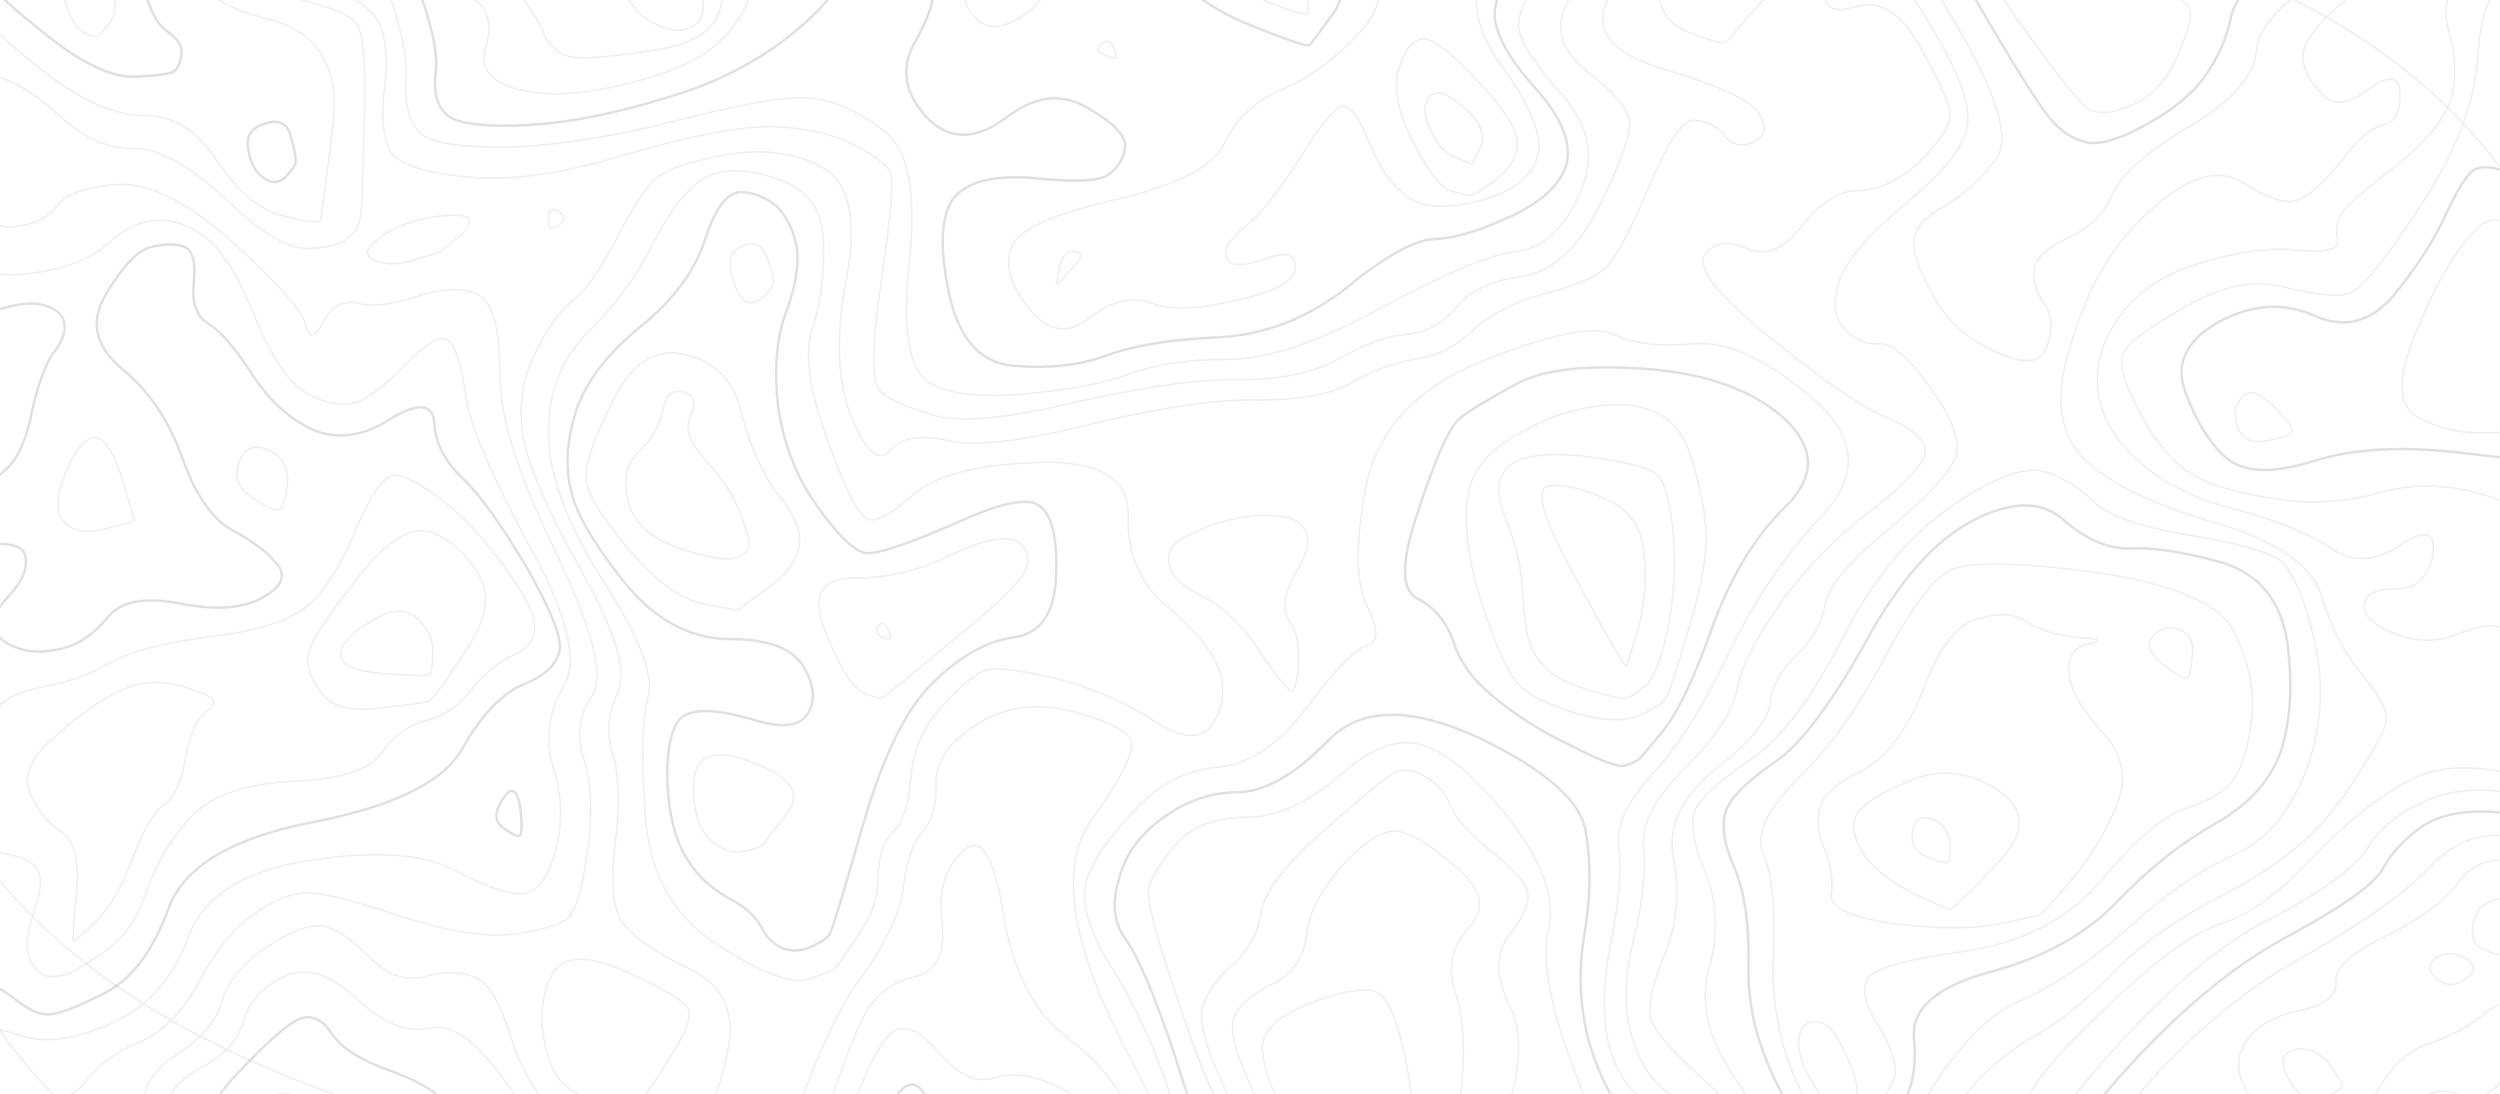
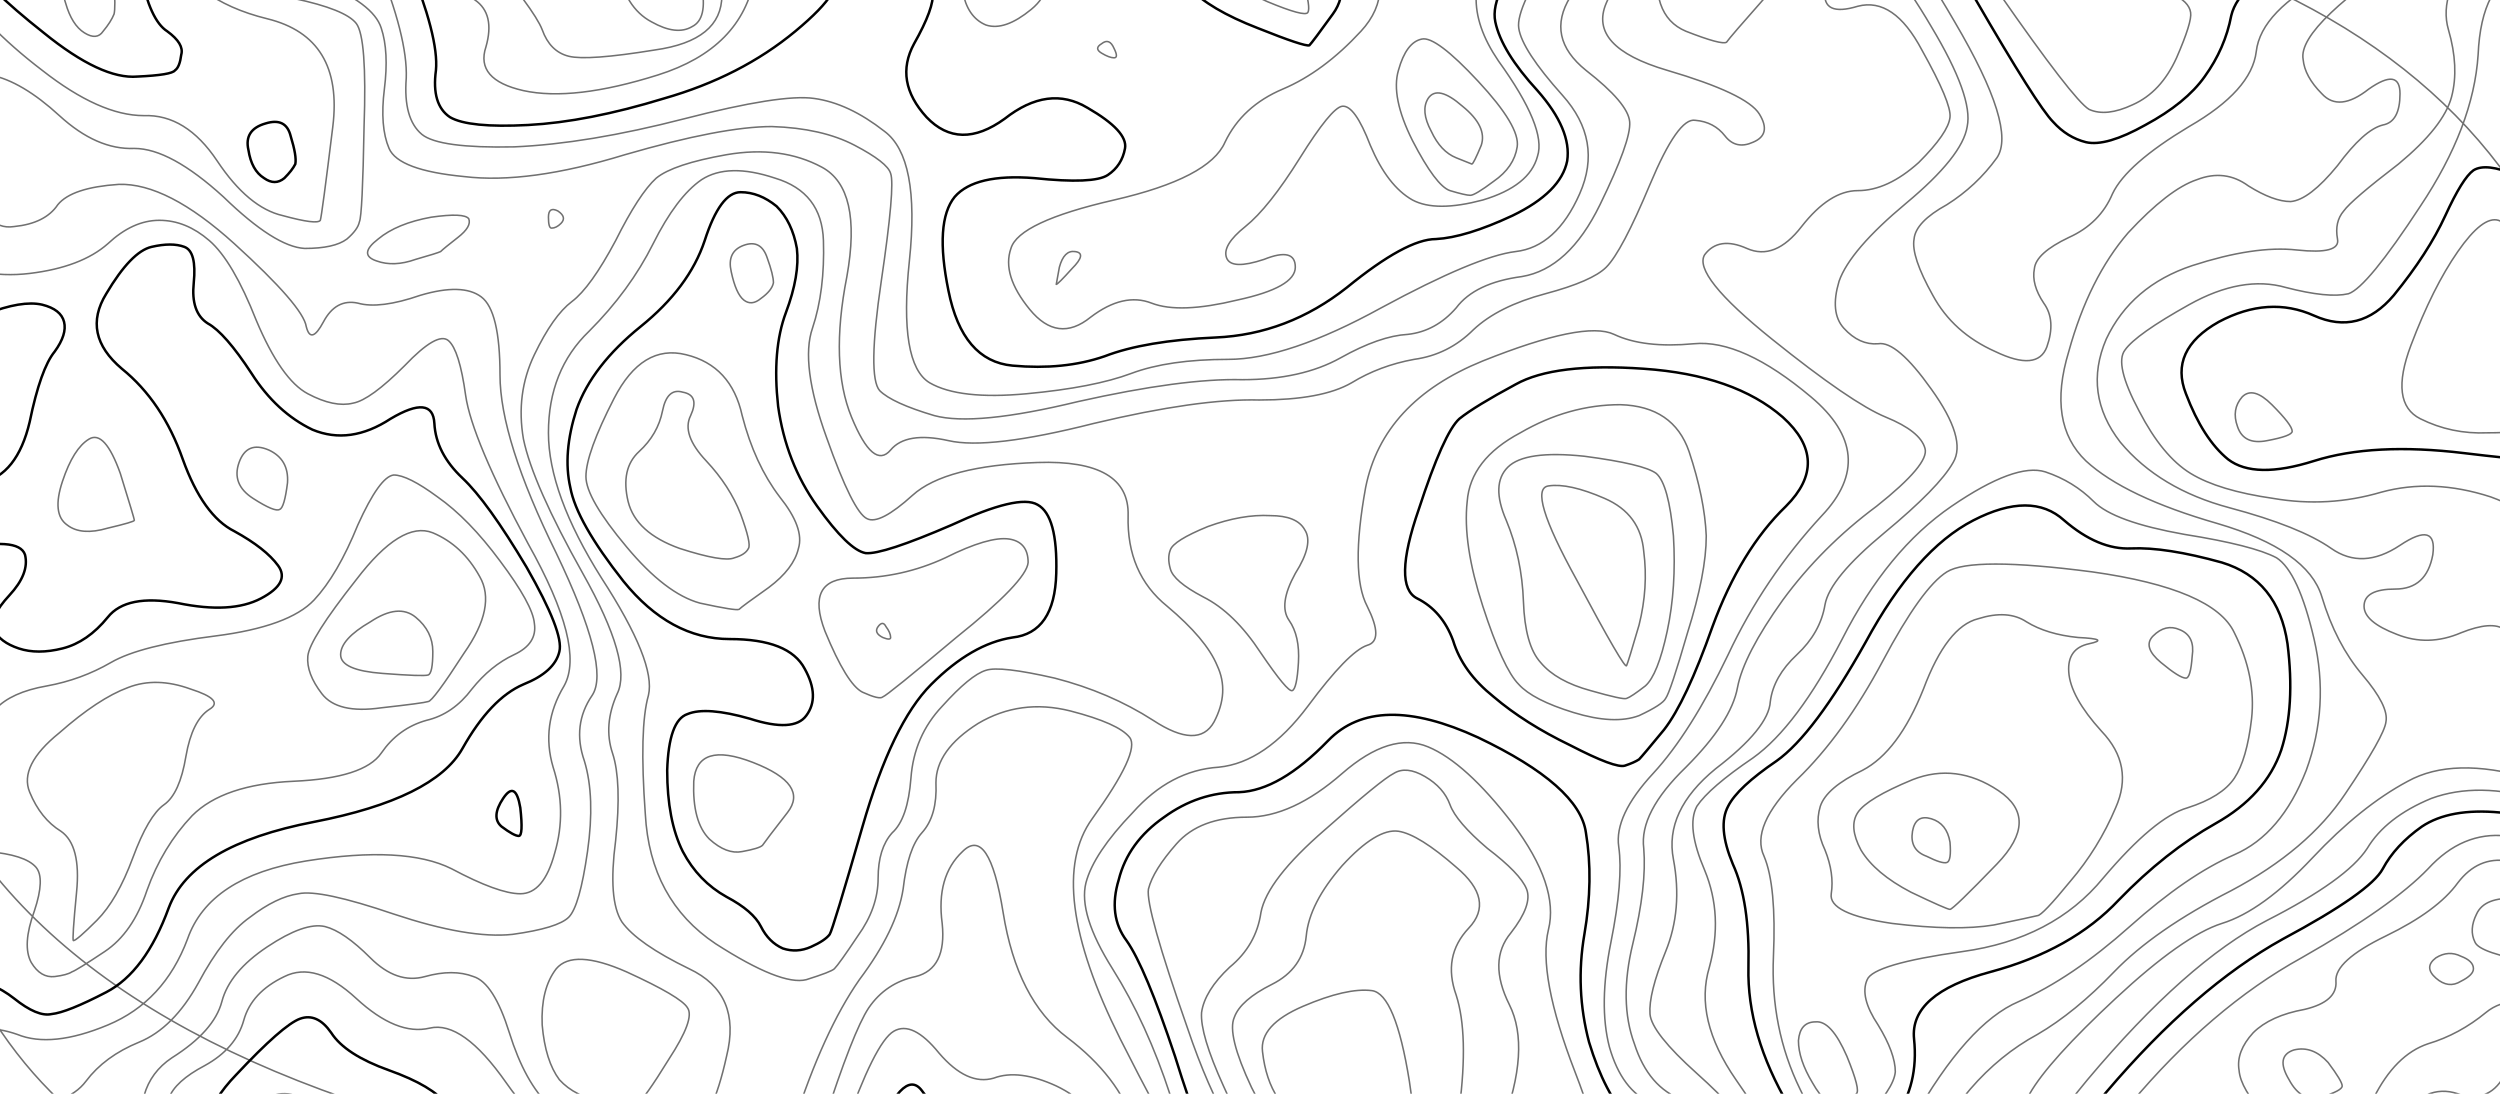
- <svg xmlns="http://www.w3.org/2000/svg" fill="none" stroke="#10263d" stroke-linejoin="round" preserveAspectRatio="xMidYMid slice" viewBox="0 0 1600 700">
-   <path stroke-opacity=".08" d="M1675 770q1-3-2-424-4-420-603-421T448-58q-24 18-43 0T162-76t-231 7-4 427q4 421 875 418 872-2 873-6Zm-429-218q-3 1-13-4-11-4-9-16 2-11 12-8t12 15q1 12-2 13Zm429 218q1-3-2-424-4-420-136-421t-142 4q-10 6-23 2-13-5-33 23-20 27-28 25-8-1-20-25-13-23-21-27-8-3-165-3t-172 9q-14 10-33 0-19-9-214-9-196 0-207 5-12 4-23 23-11 18-7 39t-6 26q-10 6-26-3-17-9-22-35-6-25-17-40T152-76q-214 0-221 7t-4 427q4 421 875 418 872-2 873-6ZM942 105l-10-4q-10-4-16-17-7-13-2-21 6-9 22 5 16 13 12 25-5 12-6 12ZM274 432q-3 1-29-1-27-2-27-12t19-21q18-12 29-3t11 22q0 14-3 15Zm974 150q-2 0-25-11-23-12-32-27-8-15-2-24t35-21q28-11 55 7t-1 47-30 29Zm427 188q1-3-2-424-4-420-108-421-103-1-134 14-30 14-50 14-19-1-29 19-9 20-21 26-12 5-50-34-38-40-176-40T943-56t-53 0q-28-20-214-20T476-54q-14 23-14 51 0 29-43 35-43 7-55 4t-17-17q-5-13-40-54-36-41-202-41-167 0-174 7t-4 427q4 421 327 422 322 1 356-13 33-14 61 0 29 14 516 10 487-3 488-7ZM941 125q-3 0-13-3-9-3-24-32-14-28-9-45 5-18 15-20 9-2 36 27t25 42-15 22q-12 9-15 9Zm-265 57 2-11q3-11 10-10 8 1-2 11-9 10-10 10Zm723 252q-4 0-16-10t-5-17q8-8 17-4 10 4 8 17-1 14-4 14ZM274 449q-3 1-30 4-28 4-38-9t-9-24 31-49q29-38 49-30 19 8 30 28 11 19-10 49-20 31-23 31Zm1030 137q-4 1-28 6-24 4-65-1-41-6-39-19t-4-28q-7-15-3-28 4-12 27-23 23-12 39-52 15-40 35-45 19-6 31 2 13 8 33 10 21 1 7 4t-13 18q1 16 21 38 21 22 9 49-11 26-29 47-18 22-21 22ZM47 602q-1 0 2-31 3-30-10-39-13-8-20-25t19-38q25-22 44-29 18-7 40 1 22 7 12 13-11 7-15 30-4 24-14 31t-20 34-23 40-15 13Zm1141 98q-2 3-11 6-8 3-17-13-9-15-9-27 1-12 11-12 10-1 20 22 9 22 6 24Zm487 70q1-3-2-424-4-420-79-421t-104 16q-29 18-51 23t-41 15q-18 11-8 17 11 5 12 12 1 6-9 29-10 22-28 30-17 8-28 3-10-6-58-75-47-69-165-69T962-39q-33 34-3 78 31 43 25 61-5 19-35 28-30 8-45 0-16-9-27-35-10-26-18-25-7 1-27 33t-35 44-12 20 24 1q20-8 20 5t-37 21q-37 9-55 2t-39 9q-21 17-39-5t-12-39q5-17 66-31t71-37q11-23 37-34t50-37 1-60-97-35q-75-1-94 6t-23 15q-5 9 7 27 12 19-5 33t-29 10q-12-5-15-22-3-18-19-43t-52-26q-35-1-45 6-9 7-17 54-8 46-62 63t-86 10q-31-7-24-28 6-21-7-30-13-8-32-42-20-34-177-34t-164 7-7 240q0 234 11 248t0 52q-11 39-4 55 8 16 0 28-7 13-4 119 4 106 308 107 303 1 360-28t70-26q12 4 33 30 21 25 498 21 478-3 479-7ZM713 37q-3 0-8-3t0-6q5-4 8 3 3 6 0 6ZM179 326q-3 2-17-7t-9-23 19-8q13 6 12 21-2 16-5 17ZM46 622q-3 2-11 3-9 1-15-9-6-11 2-33 7-21 1-28-7-8-31-10t-14-14 9-39 10-38q10-11 33-15 22-4 41-15t67-17q47-6 63-23 15-16 28-48 14-31 23-32 9 0 28 14 20 14 40 41 21 28 22 40 2 13-13 20t-27 22q-12 16-29 20-18 5-29 21t-56 18-65 22q-19 20-29 48-9 27-27 39t-21 13Zm1126 114q-1 0-20-39t-17-85q2-45-6-64-9-19 21-49 30-29 55-76t41-57 93 0q78 11 91 39 14 28 11 55-3 26-11 38t-30 19q-21 6-54 45-32 39-90 47-57 8-61 18-5 11 7 29 11 18 11 30-1 11-20 30-19 20-21 20ZM837 8q2-3-3-20t-24-17q-20 0-21 10t22 20q24 10 26 7ZM86 333q0-1-9-30-10-28-20-22t-17 27 3 28q9 7 26 2 17-4 17-5Zm1575 439q2-2 9-13 6-11 3-422-4-411-55-411t-66 17q-16 17-61 41-44 23-47 49-3 25-43 48-40 24-49 43-8 19-28 28-21 10-22 20-2 10 6 22 8 11 2 28-6 16-33 3-27-12-40-36-14-25-12-36 1-11 21-22 19-12 32-30 13-19-27-87-40-69-62-80-22-10-94-10-71 0-98 40-27 41-25 54 2 14 28 43t11 63-41 37q-25 3-86 36-60 33-98 33t-62 9-67 13-62-7q-20-12-13-78t-16-83q-23-18-45-21-21-3-83 13T329 94q-48 1-59-8-12-10-10-36 1-26-19-75-21-49-38-39-17 9-32-1-14-11-127-10T-73-6q-3 68 4 81t0 24-6 28q1 18 31 35t63 13 50-19q16-15 33-15t32 13 30 51q16 38 33 47t29 6q11-2 33-24 21-22 28-16t11 35q4 28 40 95 37 66 23 91-15 25-7 52 9 28 1 55-7 26-22 26-14 0-44-16-30-15-93-5-62 10-76 50-15 40-51 55t-58 6q-23-8-38 2-16 11-25-8-10-19-16-19t-3 71q2 71 296 72t315-56q20-57 32-64t29 14q18 21 35 16 16-6 40 5 23 11 33 33t29 37q19 16 214 16 196 0 200-6 5-5-4-25-10-20-37-59t-17-72q9-33-3-62-12-28-5-41 8-12 36-31 28-20 57-76 29-57 70-85t60-22q18 6 31 19t58 21q44 7 59 15 14 9 24 52t-5 84q-16 41-46 54t-67 46-71 48q-33 14-68 76-34 62 200 59 234-2 237-4Zm-549 0q2-1 7-17 4-17 0-30-4-12-33-38t-30-38q-1-13 10-40t5-59q-6-31 27-58 34-26 35-43 2-16 17-30t18-32q3-17 38-46t44-45q9-15-14-47-22-31-34-29-12 1-22-10-9-10-3-30 7-20 43-50t39-49q4-19-23-64-27-46-54-68-28-23-91-20-64 2-67 23-4 20-19 46-16 26 10 47 27 21 28 33t-19 53-50 46q-30 4-42 20-13 15-31 17-18 1-43 15t-63 14q-38-1-105 14-66 16-92 9-27-8-35-16-8-9 1-70t6-69q-2-7-23-18t-53-12q-32 0-94 18-62 19-103 14-42-4-48-18t-3-38-2-39q-5-16-40-30-36-14-47-38-12-24-119-24T-73-54q-3 21 9 62t27 57q16 16 21 49 5 34 25 31 20-2 28-14 9-11 39-13 31-1 74 38 44 40 46 53 3 12 11-3t22-12q14 4 40-5 27-8 39 1t12 50 36 114q35 73 23 91-13 19-5 42 7 23 2 58t-12 42-36 11q-28 3-76-13-47-16-61-13-14 2-31 15-17 12-33 42-16 29-38 38t-34 25-45 16q-34 1-45 9t-22 7q-12-1-12 27t288 28q289 0 308-60 19-59 29-74 11-16 30-20 20-5 17-34-4-30 13-46 17-17 26 39t41 80q33 25 43 56 10 30 26 44 16 15 187 12 170-2 173-4ZM353 146q-2 0-2-7t6-4q6 4 2 8-3 3-6 3Zm55 560q-3 1-22-1-18-3-28-14-9-12-11-35-1-23 9-36 11-13 45 2 35 16 39 23 5 7-12 33-16 26-20 28Zm1224 66 23-23q21-20 21-416 0-395-7-402t-45-6q-37 1-55 23-17 22-38 32-20 10-39 28-20 19-18 30 1 11 12 22 11 12 30-3 20-14 20 3 0 18-11 20-12 3-29 26-18 22-30 23-11 0-27-10-15-11-33-4-18 6-44 34-25 29-38 76-14 46 11 70 25 23 84 40 58 17 67 47t26 50 15 30q-1 9-26 46-24 36-73 62-49 25-75 52-25 26-49 40-24 13-43 35t-28 49q-9 28 194 28 202 0 205-2ZM230 142q2-4 3-61 2-57-5-66T188-1q-33-8-49-37-16-28-27-33-12-5-83-5-72 0-80 7-9 7 8 60t37 57 44 26 48 21q23 0 57 31 33 32 52 33 19 0 27-6 7-6 8-11Zm52 19q2-2 11-9t7-12q-3-4-24-1-22 4-34 14-13 10-1 14 11 4 25-1 14-4 16-5Zm1372 285 12-12q10-10 10-253t-7-250-32-2-51 36q-26 30-19 54t2 43-34 43q-30 23-35 30-6 7-4 18 2 10-26 7-27-3-67 10-39 13-55 47-15 35 9 66 25 30 70 42t65 26 44-2 21 6q-4 22-24 22t-20 11q0 10 21 18 20 8 41-1 20-8 28-2t11 26q3 21 20 20t20-3ZM34 771q0-3-10-8t-16 0q-5 5 0 11 6 7 16 3 10-3 10-6Zm1056-1q2-3 5-30t-18-36q-22-8-31-36-10-27-1-64t7-61q-3-23 27-52 29-29 33-51 4-21 29-56 25-34 60-60 34-27 31-37-3-11-25-20t-73-50-43-54q9-12 27-4t35-14q18-23 36-23 19 0 39-18 19-19 20-29 1-9-18-43-18-34-41-28-23 7-21-10 2-18-3-31-6-12-40-26-35-13-58-10-24 4-25 25-1 22-14 50-12 28 39 43t59 28-4 18q-11 5-18-4t-19-10q-11-2-29 41t-28 53q-9 9-39 17t-46 23q-16 16-38 19-22 4-40 15-19 11-59 11-39-1-106 15-67 17-93 11-27-6-37 6-11 13-25-21t-3-90q10-56-16-70t-61-8q-34 6-45 15-11 10-26 40-16 30-28 39t-24 34-7 54q6 29 38 86t22 77q-9 20-3 38t2 56q-5 38 4 52 10 14 43 30 34 16 24 56-9 41-23 49-13 9-44 3t-46-20q-16-15-26-47t-23-36q-13-5-31 0t-35-12-29-20q-13-3-37 13t-29 35-32 36q-27 18-17 60 11 42 204 42 192 0 211-60 19-59 42-92 24-32 28-58 3-26 12-36 10-11 9-32 0-21 27-38 27-16 59-8 31 8 38 17t-24 52 18 141q50 99 64 107 14 9 160 5 146-3 149-7ZM827 442q-3 1-20-24-17-26-37-36-19-10-21-18-2-7 0-12 2-6 24-15 22-8 40-7 17 0 22 9 6 9-6 28-11 20-4 30t6 27-4 18Zm754 330q3-2 49-23 46-20 43-129-4-108-54-122-49-14-78 2-30 16-61 49-32 34-58 42-25 8-68 48t-55 61q-12 20-25 26t-16 27 159 21 164-2ZM1105 27q2-3 25-29 23-27-14-49-37-23-42-20-5 2-12 41-7 40 17 50 23 9 26 7ZM205 141q1-3 8-60t-42-69-66-49Q89-74 20-74t-68 15q0 15 18 45 19 30 57 59 37 29 65 29 27-1 47 29t42 35q22 6 24 3Zm1452 269q2-1 11-13 8-11 8-45 0-33-8-57-7-24 0-43 8-19 8-157t-6-144q-6-7-18 6-11 13-37 23-27 9-29 55-3 46-37 97-34 52-46 56-13 3-40-4-28-8-62 11t-41 29q-7 9 9 39 15 29 33 40t53 16q35 6 69-4 33-9 70 3 36 13 25 33-10 21 1 36t23 20q12 4 14 3ZM534 620q3-3 15-21 13-18 13-37t9-29q10-9 12-35 2-27 20-46 18-20 28-23 9-3 44 5 35 9 63 27 29 19 39 1 10-19 2-36-7-17-32-38-26-21-25-58 1-36-58-34t-80 21-29 15q-9-4-26-52-17-47-9-70 8-24 7-56-1-31-31-40-30-10-47 1-16 11-31 41t-41 56q-26 25-26 65 0 39 34 93 35 54 30 75-6 21-2 76 3 55 45 83 42 27 58 23 16-5 18-7Zm-63 134q0-3-8-3-9 0-4 6 4 6 8 2 4-3 4-5Zm-30 17q0-2-11-11t-44-18q-34-9-62-49t-49-35-47-19-46-14q-21 10-26 28t-25 29q-19 10-23 21-4 10 8 44 13 34 169 30 156-3 156-6Zm630 1q3-2 7-23 4-20 1-28-3-7-22-15t-27-36q-7-27 1-67t5-61q-3-20 22-47 24-26 48-76 23-49 60-89 37-39-7-76t-75-34q-32 3-51-6t-84 17q-64 26-75 81-10 55 1 76 11 22 0 25-12 4-38 39-27 36-57 39-31 2-55 29-25 26-30 45-5 20 17 55t37 81q16 47 37 62 22 16 152 13 131-2 133-4Zm477 0q3-1 25-14t49-17q27-5 39-15 13-10 14-94t-4-96-45-24-70-1q-29 12-41 32-13 20-64 46-52 27-115 102-63 76-54 83 8 7 136 3 128-3 130-5ZM16-30q0-3-2-7t-6 0 2 7 6 0ZM73 9q1-4 0-21-2-17-19-9-17 9-12 23 4 14 12 19t12-1q5-6 7-11Zm1602 94q1-3-2-52-4-50-26-28t-11 45q10 22 24 30t15 5ZM495 181q0-5-4-16-4-12-15-8t-8 17q3 14 8 18t11-1q7-5 8-10Zm972 95q0-4-13-17-12-12-19-5-7 8-3 19 4 12 19 9 16-3 16-6Zm149-2q2-3 10-36t-5-64q-13-30-22-33-10-3-26 20t-30 60 6 47 43 9q22 0 24-3ZM473 390q2-2 19-14 16-12 19-25 4-13-12-33-16-21-24-52-7-32-36-39-28-7-46 28t-18 50q0 14 26 45 25 30 47 36 23 5 25 4Zm92 56q3-1 47-38 45-36 46-48 0-13-12-15-13-2-41 12-28 13-59 13t-18 34q14 34 24 39 11 5 13 3Zm501 1q3-4 14-42 12-38 12-62-1-24-11-54-10-29-44-30-33 0-64 18-32 17-34 44-3 27 10 67t23 50q9 10 35 18t42 2q15-7 17-11Zm-578 94q2-3 16-21t-22-32-38 12q-1 26 10 37 11 10 21 8 11-2 13-4ZM183 750q2-2 15-20t-2-26q-15-9-33 2t-16 27 18 18q16 1 18-1Zm170 23q0-2-16-3-15-1-7 5t15 2q8-3 8-4Zm653-1q2-2 14-13t-12-73-17-91q7-28-23-68-30-39-54-49t-55 17q-32 28-61 28-30 0-45 17t-18 29q-2 12 25 89 26 77 59 100t109 19q75-3 78-5Zm429-2q2-3 2-13 1-9 22-4 21 6 40-3 19-10 36-33 17-24 38-17t31-14q10-22 40-15 30 6 27-48-2-54-21-69-19-16-46-19-28-3-50 21-23 24-81 57-58 32-110 94-51 62-43 68 9 6 61 2 52-3 54-7Zm240-686q1-3 0-30-1-28-6-30-4-2-13 10-9 13-9 23 1 10 14 20 13 9 14 7ZM479 351q2-3-5-22-7-18-22-34-16-17-10-29 6-13-5-15-10-3-13 12t-15 26-7 32q5 20 33 30 28 9 35 6 7-2 9-6Zm91 57q0-3-3-7-2-4-5 0t3 7q5 2 5 0Zm471 39q3-1 12-8 8-7 14-35t4-61q-3-33-11-40-8-6-46-11-38-4-49 7t-1 34q10 24 11 52t11 39q10 12 32 18 21 6 23 5Zm462 286q3-2 16-30 14-28 35-35 20-6 37-20t50-1q33 12 29-27-4-38-25-52t-40-17-32 14q-13 18-46 34t-32 29-20 18q-22 4-33 15-11 12-9 24 1 12 17 29 15 17 33 18 18 2 20 1Zm-564 39q3-1 22-51t5-78 1-46q14-18 10-28t-25-26q-20-17-24-28t-16-18-20-2q-8 4-44 36-37 32-41 53-3 21-20 35-16 15-18 29-1 14 14 47 15 34 29 46t37 26q22 14 55 10 33-3 35-5Zm468-2q1-3-5-14-7-11-24-8-16 4-23 11-7 8 3 15 9 7 29 3 19-3 20-7Zm-366-344q1-2 8-26 6-24 3-47-2-24-25-34t-36-8q-14 2 18 60 31 58 32 55Zm542 194q0-5-8-8-8-4-16 1-8 6 0 13t16 2q8-4 8-8Zm76-2q2-4 0-13-1-9-14-18-14-10-35-12-20-1-25 10-5 10-1 18 3 7 38 13 36 5 37 2Zm-160 77q0-3-9-15-10-11-22-8-12 4-3 19 8 15 21 11t13-7Zm-589 77q2-2 11-9 8-8 13-54 6-47-2-72-9-25 8-43t-8-39q-24-21-37-23-14-2-36 22-21 24-23 45t-22 31-24 21q-5 11 11 45 17 35 62 56 45 22 47 20Zm0-22q0-2-8-58-9-56-24-58-16-2-44 10t-26 29q2 18 10 30t37 31q28 19 41 19t14-3Z" vector-effect="non-scaling-stroke" />
-   <path stroke-opacity=".14" stroke-width="1.6" d="M838 29q2-2 15-20 14-19-5-51-18-32-68-32-49 0-59 23-9 23 9 26 18 4 31 17 13 14 44 26 30 12 33 11Zm837 741q1-3-2-424-4-420-72-420-69 0-78 13-10 13-50 32-40 18-45 39-4 21-17 39-12 17-38 31-25 14-38 11-12-3-21-13-10-10-50-79-40-68-145-70-104-3-135 32-31 34-27 53t27 44q22 25 19 45-4 20-35 35-30 14-49 15-19 0-57 31-38 30-84 32-45 2-71 12-26 9-59 6-32-3-41-48-9-44 4-60 13-15 51-12 38 4 47-2t11-17-24-26q-25-15-53 7-29 21-50-1-21-23-8-47 13-23 12-33 0-9-7-19t-26-19q-18-8-34-8-16 1-13 12 3 12 15 21t-23 38-84 43q-49 15-87 17t-50-5q-12-8-9-30 2-21-18-70T89-75q-151-1-158 6t-7 117q0 109 7 128 8 19 1 33-6 13 5 19 11 5 21-6t33-21q23-9 36-6 12 3 14 11t-6 19q-9 11-16 45-8 34-31 39-23 4-29 18-6 13-9-12-4-25-14-32-10-8-7 35 2 43 43 34 40-9 44 3 3 12-10 26t-10 22q4 8 16 12t28 0 29-20q12-15 45-9 34 7 53-3t11-21-28-22q-20-10-33-46-13-37-39-58-26-22-10-48 16-27 29-30t21 0 6 23q-2 19 9 26 11 6 28 32 16 25 39 36 24 10 50-7 27-16 28 3t18 35q16 15 41 57 24 42 21 54-3 13-23 21-21 9-39 41t-95 47q-78 15-93 55-15 41-40 54t-35 14q-9 2-24-10-14-11-33-14-18-4-31-18-14-15-14 78 0 94 304 95 303 1 323-48 20-50 32-34 11 16 37 12 25-4 40-1 15 4 43 38t496 30q468-3 469-7ZM332 535q-3 0-11-6-7-6 1-18t11 6q2 18-1 18Zm840 218q-1 0-27-45-27-46-26-89 1-42-10-66-10-24-3-37 6-12 31-29 24-17 57-76 32-59 69-78t58 0q22 19 43 18 22-1 58 9 36 11 42 52 5 40-4 68-10 29-42 47t-62 49q-30 32-82 46t-49 43-12 50q-14 21-27 30zM112 45q3-2 4-10 2-7-9-15-11-7-17-37T68-49 38-63Q24-76-3-75t-28 15 10 33q11 18 49 48 37 30 60 28 22-1 24-4Zm77 60q1-5-3-18-3-12-16-8-14 4-11 17 2 13 10 18 7 5 13 0 5-5 7-9Zm1448 189q1-4 13-51 12-48 4-75t0-10 15 8 4-97q-4-88-36-71-33 16-33 31-1 14 14 43 16 30 14 38-2 9-22 2-19-8-27-3-7 5-18 29t-33 51q-22 26-51 13t-61 4q-32 18-21 46 11 29 27 42 17 13 55 1t96-5 60 4Zm-588 192q2-2 16-19 14-18 31-66 18-49 47-77 29-29-2-57-31-27-89-31-57-4-82 10-26 14-36 22-10 9-26 58-17 49-1 57t23 27q6 20 26 36 20 17 49 31 29 15 35 13t9-4ZM531 598q2-3 21-69t44-91q26-26 52-30 27-3 28-41 1-37-12-44-12-7-55 13-44 19-55 18-11-2-31-30t-25-64q-4-36 5-60t7-41q-3-17-13-27-11-9-23-9-13 0-23 31-10 30-41 55t-41 53q-9 28-4 50 4 22 34 60 30 37 68 37t48 19q10 18 1 30-8 11-36 2-28-8-40-3-12 4-13 36 0 32 10 52 10 19 28 29 17 9 22 19t14 14q9 3 18-1t12-8ZM410 773q0-2-58-28-57-26-66-38t-37-22-37-24q-9-13-20-9t-41 36q-30 31-17 62 14 31 145 27 131-3 131-4Zm638-2q2-2 8-9 5-7 4-18-2-11-17-27-16-17-26-50-9-34-3-69t1-65q-4-30-69-61-65-30-96 2t-57 33q-26 0-48 16-23 16-29 40-7 23 5 39 12 17 31 74 18 58 27 67 9 10 32 24 22 14 129 10 106-3 108-6Zm443 1q3-1 32-20 30-19 77-28 48-9 62-21 14-13 11-83-4-70-23-83-18-14-50-17t-50 9q-17 12-25 27t-64 45q-56 31-113 98-58 68-48 75t99 3q90-3 92-5Z" vector-effect="non-scaling-stroke" />
+ <svg xmlns="http://www.w3.org/2000/svg" fill="none" stroke="#000" stroke-linejoin="round" preserveAspectRatio="xMidYMid slice" viewBox="0 0 1600 700">
+   <path stroke-opacity=".56" d="M1675 770q1-3-2-424-4-420-603-421T448-58q-24 18-43 0T162-76t-231 7-4 427q4 421 875 418 872-2 873-6Zm-429-218q-3 1-13-4-11-4-9-16 2-11 12-8t12 15q1 12-2 13Zm429 218q1-3-2-424-4-420-136-421t-142 4q-10 6-23 2-13-5-33 23-20 27-28 25-8-1-20-25-13-23-21-27-8-3-165-3t-172 9q-14 10-33 0-19-9-214-9-196 0-207 5-12 4-23 23-11 18-7 39t-6 26q-10 6-26-3-17-9-22-35-6-25-17-40T152-76q-214 0-221 7t-4 427q4 421 875 418 872-2 873-6ZM942 105l-10-4q-10-4-16-17-7-13-2-21 6-9 22 5 16 13 12 25-5 12-6 12ZM274 432q-3 1-29-1-27-2-27-12t19-21q18-12 29-3t11 22q0 14-3 15Zm974 150q-2 0-25-11-23-12-32-27-8-15-2-24t35-21q28-11 55 7t-1 47-30 29Zm427 188q1-3-2-424-4-420-108-421-103-1-134 14-30 14-50 14-19-1-29 19-9 20-21 26-12 5-50-34-38-40-176-40T943-56t-53 0q-28-20-214-20T476-54q-14 23-14 51 0 29-43 35-43 7-55 4t-17-17q-5-13-40-54-36-41-202-41-167 0-174 7t-4 427q4 421 327 422 322 1 356-13 33-14 61 0 29 14 516 10 487-3 488-7ZM941 125q-3 0-13-3-9-3-24-32-14-28-9-45 5-18 15-20 9-2 36 27t25 42-15 22q-12 9-15 9Zm-265 57 2-11q3-11 10-10 8 1-2 11-9 10-10 10Zm723 252q-4 0-16-10t-5-17q8-8 17-4 10 4 8 17-1 14-4 14ZM274 449q-3 1-30 4-28 4-38-9t-9-24 31-49q29-38 49-30 19 8 30 28 11 19-10 49-20 31-23 31Zm1030 137q-4 1-28 6-24 4-65-1-41-6-39-19t-4-28q-7-15-3-28 4-12 27-23 23-12 39-52 15-40 35-45 19-6 31 2 13 8 33 10 21 1 7 4t-13 18q1 16 21 38 21 22 9 49-11 26-29 47-18 22-21 22ZM47 602q-1 0 2-31 3-30-10-39-13-8-20-25t19-38q25-22 44-29 18-7 40 1 22 7 12 13-11 7-15 30-4 24-14 31t-20 34-23 40-15 13Zm1141 98q-2 3-11 6-8 3-17-13-9-15-9-27 1-12 11-12 10-1 20 22 9 22 6 24Zm487 70q1-3-2-424-4-420-79-421t-104 16q-29 18-51 23t-41 15q-18 11-8 17 11 5 12 12 1 6-9 29-10 22-28 30-17 8-28 3-10-6-58-75-47-69-165-69T962-39q-33 34-3 78 31 43 25 61-5 19-35 28-30 8-45 0-16-9-27-35-10-26-18-25-7 1-27 33t-35 44-12 20 24 1q20-8 20 5t-37 21q-37 9-55 2t-39 9q-21 17-39-5t-12-39q5-17 66-31t71-37q11-23 37-34t50-37 1-60-97-35q-75-1-94 6t-23 15q-5 9 7 27 12 19-5 33t-29 10q-12-5-15-22-3-18-19-43t-52-26q-35-1-45 6-9 7-17 54-8 46-62 63t-86 10q-31-7-24-28 6-21-7-30-13-8-32-42-20-34-177-34t-164 7-7 240q0 234 11 248t0 52q-11 39-4 55 8 16 0 28-7 13-4 119 4 106 308 107 303 1 360-28t70-26q12 4 33 30 21 25 498 21 478-3 479-7ZM713 37q-3 0-8-3t0-6q5-4 8 3 3 6 0 6ZM179 326q-3 2-17-7t-9-23 19-8q13 6 12 21-2 16-5 17ZM46 622q-3 2-11 3-9 1-15-9-6-11 2-33 7-21 1-28-7-8-31-10t-14-14 9-39 10-38q10-11 33-15 22-4 41-15t67-17q47-6 63-23 15-16 28-48 14-31 23-32 9 0 28 14 20 14 40 41 21 28 22 40 2 13-13 20t-27 22q-12 16-29 20-18 5-29 21t-56 18-65 22q-19 20-29 48-9 27-27 39t-21 13Zm1126 114q-1 0-20-39t-17-85q2-45-6-64-9-19 21-49 30-29 55-76t41-57 93 0q78 11 91 39 14 28 11 55-3 26-11 38t-30 19q-21 6-54 45-32 39-90 47-57 8-61 18-5 11 7 29 11 18 11 30-1 11-20 30-19 20-21 20ZM837 8q2-3-3-20t-24-17q-20 0-21 10t22 20q24 10 26 7ZM86 333q0-1-9-30-10-28-20-22t-17 27 3 28q9 7 26 2 17-4 17-5Zm1575 439q2-2 9-13 6-11 3-422-4-411-55-411t-66 17q-16 17-61 41-44 23-47 49-3 25-43 48-40 24-49 43-8 19-28 28-21 10-22 20-2 10 6 22 8 11 2 28-6 16-33 3-27-12-40-36-14-25-12-36 1-11 21-22 19-12 32-30 13-19-27-87-40-69-62-80-22-10-94-10-71 0-98 40-27 41-25 54 2 14 28 43t11 63-41 37q-25 3-86 36-60 33-98 33t-62 9-67 13-62-7q-20-12-13-78t-16-83q-23-18-45-21-21-3-83 13T329 94q-48 1-59-8-12-10-10-36 1-26-19-75-21-49-38-39-17 9-32-1-14-11-127-10T-73-6q-3 68 4 81t0 24-6 28q1 18 31 35t63 13 50-19q16-15 33-15t32 13 30 51q16 38 33 47t29 6q11-2 33-24 21-22 28-16t11 35q4 28 40 95 37 66 23 91-15 25-7 52 9 28 1 55-7 26-22 26-14 0-44-16-30-15-93-5-62 10-76 50-15 40-51 55t-58 6q-23-8-38 2-16 11-25-8-10-19-16-19t-3 71q2 71 296 72t315-56q20-57 32-64t29 14q18 21 35 16 16-6 40 5 23 11 33 33t29 37q19 16 214 16 196 0 200-6 5-5-4-25-10-20-37-59t-17-72q9-33-3-62-12-28-5-41 8-12 36-31 28-20 57-76 29-57 70-85t60-22q18 6 31 19t58 21q44 7 59 15 14 9 24 52t-5 84q-16 41-46 54t-67 46-71 48q-33 14-68 76-34 62 200 59 234-2 237-4Zm-549 0q2-1 7-17 4-17 0-30-4-12-33-38t-30-38q-1-13 10-40t5-59q-6-31 27-58 34-26 35-43 2-16 17-30t18-32q3-17 38-46t44-45q9-15-14-47-22-31-34-29-12 1-22-10-9-10-3-30 7-20 43-50t39-49q4-19-23-64-27-46-54-68-28-23-91-20-64 2-67 23-4 20-19 46-16 26 10 47 27 21 28 33t-19 53-50 46q-30 4-42 20-13 15-31 17-18 1-43 15t-63 14q-38-1-105 14-66 16-92 9-27-8-35-16-8-9 1-70t6-69q-2-7-23-18t-53-12q-32 0-94 18-62 19-103 14-42-4-48-18t-3-38-2-39q-5-16-40-30-36-14-47-38-12-24-119-24T-73-54q-3 21 9 62t27 57q16 16 21 49 5 34 25 31 20-2 28-14 9-11 39-13 31-1 74 38 44 40 46 53 3 12 11-3t22-12q14 4 40-5 27-8 39 1t12 50 36 114q35 73 23 91-13 19-5 42 7 23 2 58t-12 42-36 11q-28 3-76-13-47-16-61-13-14 2-31 15-17 12-33 42-16 29-38 38t-34 25-45 16q-34 1-45 9t-22 7q-12-1-12 27t288 28q289 0 308-60 19-59 29-74 11-16 30-20 20-5 17-34-4-30 13-46 17-17 26 39t41 80q33 25 43 56 10 30 26 44 16 15 187 12 170-2 173-4ZM353 146q-2 0-2-7t6-4q6 4 2 8-3 3-6 3Zm55 560q-3 1-22-1-18-3-28-14-9-12-11-35-1-23 9-36 11-13 45 2 35 16 39 23 5 7-12 33-16 26-20 28Zm1224 66 23-23q21-20 21-416 0-395-7-402t-45-6q-37 1-55 23-17 22-38 32-20 10-39 28-20 19-18 30 1 11 12 22 11 12 30-3 20-14 20 3 0 18-11 20-12 3-29 26-18 22-30 23-11 0-27-10-15-11-33-4-18 6-44 34-25 29-38 76-14 46 11 70 25 23 84 40 58 17 67 47t26 50 15 30q-1 9-26 46-24 36-73 62-49 25-75 52-25 26-49 40-24 13-43 35t-28 49q-9 28 194 28 202 0 205-2ZM230 142q2-4 3-61 2-57-5-66T188-1q-33-8-49-37-16-28-27-33-12-5-83-5-72 0-80 7-9 7 8 60t37 57 44 26 48 21q23 0 57 31 33 32 52 33 19 0 27-6 7-6 8-11Zm52 19q2-2 11-9t7-12q-3-4-24-1-22 4-34 14-13 10-1 14 11 4 25-1 14-4 16-5Zm1372 285 12-12q10-10 10-253t-7-250-32-2-51 36q-26 30-19 54t2 43-34 43q-30 23-35 30-6 7-4 18 2 10-26 7-27-3-67 10-39 13-55 47-15 35 9 66 25 30 70 42t65 26 44-2 21 6q-4 22-24 22t-20 11q0 10 21 18 20 8 41-1 20-8 28-2t11 26q3 21 20 20t20-3ZM34 771q0-3-10-8t-16 0q-5 5 0 11 6 7 16 3 10-3 10-6Zm1056-1q2-3 5-30t-18-36q-22-8-31-36-10-27-1-64t7-61q-3-23 27-52 29-29 33-51 4-21 29-56 25-34 60-60 34-27 31-37-3-11-25-20t-73-50-43-54q9-12 27-4t35-14q18-23 36-23 19 0 39-18 19-19 20-29 1-9-18-43-18-34-41-28-23 7-21-10 2-18-3-31-6-12-40-26-35-13-58-10-24 4-25 25-1 22-14 50-12 28 39 43t59 28-4 18q-11 5-18-4t-19-10q-11-2-29 41t-28 53q-9 9-39 17t-46 23q-16 16-38 19-22 4-40 15-19 11-59 11-39-1-106 15-67 17-93 11-27-6-37 6-11 13-25-21t-3-90q10-56-16-70t-61-8q-34 6-45 15-11 10-26 40-16 30-28 39t-24 34-7 54q6 29 38 86t22 77q-9 20-3 38t2 56q-5 38 4 52 10 14 43 30 34 16 24 56-9 41-23 49-13 9-44 3t-46-20q-16-15-26-47t-23-36q-13-5-31 0t-35-12-29-20q-13-3-37 13t-29 35-32 36q-27 18-17 60 11 42 204 42 192 0 211-60 19-59 42-92 24-32 28-58 3-26 12-36 10-11 9-32 0-21 27-38 27-16 59-8 31 8 38 17t-24 52 18 141q50 99 64 107 14 9 160 5 146-3 149-7ZM827 442q-3 1-20-24-17-26-37-36-19-10-21-18-2-7 0-12 2-6 24-15 22-8 40-7 17 0 22 9 6 9-6 28-11 20-4 30t6 27-4 18Zm754 330q3-2 49-23 46-20 43-129-4-108-54-122-49-14-78 2-30 16-61 49-32 34-58 42-25 8-68 48t-55 61q-12 20-25 26t-16 27 159 21 164-2ZM1105 27q2-3 25-29 23-27-14-49-37-23-42-20-5 2-12 41-7 40 17 50 23 9 26 7ZM205 141q1-3 8-60t-42-69-66-49Q89-74 20-74t-68 15q0 15 18 45 19 30 57 59 37 29 65 29 27-1 47 29t42 35q22 6 24 3Zm1452 269q2-1 11-13 8-11 8-45 0-33-8-57-7-24 0-43 8-19 8-157t-6-144q-6-7-18 6-11 13-37 23-27 9-29 55-3 46-37 97-34 52-46 56-13 3-40-4-28-8-62 11t-41 29q-7 9 9 39 15 29 33 40t53 16q35 6 69-4 33-9 70 3 36 13 25 33-10 21 1 36t23 20q12 4 14 3ZM534 620q3-3 15-21 13-18 13-37t9-29q10-9 12-35 2-27 20-46 18-20 28-23 9-3 44 5 35 9 63 27 29 19 39 1 10-19 2-36-7-17-32-38-26-21-25-58 1-36-58-34t-80 21-29 15q-9-4-26-52-17-47-9-70 8-24 7-56-1-31-31-40-30-10-47 1-16 11-31 41t-41 56q-26 25-26 65 0 39 34 93 35 54 30 75-6 21-2 76 3 55 45 83 42 27 58 23 16-5 18-7Zm-63 134q0-3-8-3-9 0-4 6 4 6 8 2 4-3 4-5Zm-30 17q0-2-11-11t-44-18q-34-9-62-49t-49-35-47-19-46-14q-21 10-26 28t-25 29q-19 10-23 21-4 10 8 44 13 34 169 30 156-3 156-6Zm630 1q3-2 7-23 4-20 1-28-3-7-22-15t-27-36q-7-27 1-67t5-61q-3-20 22-47 24-26 48-76 23-49 60-89 37-39-7-76t-75-34q-32 3-51-6t-84 17q-64 26-75 81-10 55 1 76 11 22 0 25-12 4-38 39-27 36-57 39-31 2-55 29-25 26-30 45-5 20 17 55t37 81q16 47 37 62 22 16 152 13 131-2 133-4Zm477 0q3-1 25-14t49-17q27-5 39-15 13-10 14-94t-4-96-45-24-70-1q-29 12-41 32-13 20-64 46-52 27-115 102-63 76-54 83 8 7 136 3 128-3 130-5ZM16-30q0-3-2-7t-6 0 2 7 6 0ZM73 9q1-4 0-21-2-17-19-9-17 9-12 23 4 14 12 19t12-1q5-6 7-11Zm1602 94q1-3-2-52-4-50-26-28t-11 45q10 22 24 30t15 5ZM495 181q0-5-4-16-4-12-15-8t-8 17q3 14 8 18t11-1q7-5 8-10Zm972 95q0-4-13-17-12-12-19-5-7 8-3 19 4 12 19 9 16-3 16-6Zm149-2q2-3 10-36t-5-64q-13-30-22-33-10-3-26 20t-30 60 6 47 43 9q22 0 24-3ZM473 390q2-2 19-14 16-12 19-25 4-13-12-33-16-21-24-52-7-32-36-39-28-7-46 28t-18 50q0 14 26 45 25 30 47 36 23 5 25 4Zm92 56q3-1 47-38 45-36 46-48 0-13-12-15-13-2-41 12-28 13-59 13t-18 34q14 34 24 39 11 5 13 3Zm501 1q3-4 14-42 12-38 12-62-1-24-11-54-10-29-44-30-33 0-64 18-32 17-34 44-3 27 10 67t23 50q9 10 35 18t42 2q15-7 17-11Zm-578 94q2-3 16-21t-22-32-38 12q-1 26 10 37 11 10 21 8 11-2 13-4ZM183 750q2-2 15-20t-2-26q-15-9-33 2t-16 27 18 18q16 1 18-1Zm170 23q0-2-16-3-15-1-7 5t15 2q8-3 8-4Zm653-1q2-2 14-13t-12-73-17-91q7-28-23-68-30-39-54-49t-55 17q-32 28-61 28-30 0-45 17t-18 29q-2 12 25 89 26 77 59 100t109 19q75-3 78-5Zm429-2q2-3 2-13 1-9 22-4 21 6 40-3 19-10 36-33 17-24 38-17t31-14q10-22 40-15 30 6 27-48-2-54-21-69-19-16-46-19-28-3-50 21-23 24-81 57-58 32-110 94-51 62-43 68 9 6 61 2 52-3 54-7Zm240-686q1-3 0-30-1-28-6-30-4-2-13 10-9 13-9 23 1 10 14 20 13 9 14 7ZM479 351q2-3-5-22-7-18-22-34-16-17-10-29 6-13-5-15-10-3-13 12t-15 26-7 32q5 20 33 30 28 9 35 6 7-2 9-6Zm91 57q0-3-3-7-2-4-5 0t3 7q5 2 5 0Zm471 39q3-1 12-8 8-7 14-35t4-61q-3-33-11-40-8-6-46-11-38-4-49 7t-1 34q10 24 11 52t11 39q10 12 32 18 21 6 23 5Zm462 286q3-2 16-30 14-28 35-35 20-6 37-20t50-1q33 12 29-27-4-38-25-52t-40-17-32 14q-13 18-46 34t-32 29-20 18q-22 4-33 15-11 12-9 24 1 12 17 29 15 17 33 18 18 2 20 1Zm-564 39q3-1 22-51t5-78 1-46q14-18 10-28t-25-26q-20-17-24-28t-16-18-20-2q-8 4-44 36-37 32-41 53-3 21-20 35-16 15-18 29-1 14 14 47 15 34 29 46t37 26q22 14 55 10 33-3 35-5Zm468-2q1-3-5-14-7-11-24-8-16 4-23 11-7 8 3 15 9 7 29 3 19-3 20-7Zm-366-344q1-2 8-26 6-24 3-47-2-24-25-34t-36-8q-14 2 18 60 31 58 32 55Zm542 194q0-5-8-8-8-4-16 1-8 6 0 13t16 2q8-4 8-8Zm76-2q2-4 0-13-1-9-14-18-14-10-35-12-20-1-25 10-5 10-1 18 3 7 38 13 36 5 37 2Zm-160 77q0-3-9-15-10-11-22-8-12 4-3 19 8 15 21 11t13-7Zm-589 77q2-2 11-9 8-8 13-54 6-47-2-72-9-25 8-43t-8-39q-24-21-37-23-14-2-36 22-21 24-23 45t-22 31-24 21q-5 11 11 45 17 35 62 56 45 22 47 20Zm0-22q0-2-8-58-9-56-24-58-16-2-44 10t-26 29q2 18 10 30t37 31q28 19 41 19t14-3Z" vector-effect="non-scaling-stroke" />
+   <path stroke-width="1.6" d="M838 29q2-2 15-20 14-19-5-51-18-32-68-32-49 0-59 23-9 23 9 26 18 4 31 17 13 14 44 26 30 12 33 11Zm837 741q1-3-2-424-4-420-72-420-69 0-78 13-10 13-50 32-40 18-45 39-4 21-17 39-12 17-38 31-25 14-38 11-12-3-21-13-10-10-50-79-40-68-145-70-104-3-135 32-31 34-27 53t27 44q22 25 19 45-4 20-35 35-30 14-49 15-19 0-57 31-38 30-84 32-45 2-71 12-26 9-59 6-32-3-41-48-9-44 4-60 13-15 51-12 38 4 47-2t11-17-24-26q-25-15-53 7-29 21-50-1-21-23-8-47 13-23 12-33 0-9-7-19t-26-19q-18-8-34-8-16 1-13 12 3 12 15 21t-23 38-84 43q-49 15-87 17t-50-5q-12-8-9-30 2-21-18-70T89-75q-151-1-158 6t-7 117q0 109 7 128 8 19 1 33-6 13 5 19 11 5 21-6t33-21q23-9 36-6 12 3 14 11t-6 19q-9 11-16 45-8 34-31 39-23 4-29 18-6 13-9-12-4-25-14-32-10-8-7 35 2 43 43 34 40-9 44 3 3 12-10 26t-10 22q4 8 16 12t28 0 29-20q12-15 45-9 34 7 53-3t11-21-28-22q-20-10-33-46-13-37-39-58-26-22-10-48 16-27 29-30t21 0 6 23q-2 19 9 26 11 6 28 32 16 25 39 36 24 10 50-7 27-16 28 3t18 35q16 15 41 57 24 42 21 54-3 13-23 21-21 9-39 41t-95 47q-78 15-93 55-15 41-40 54t-35 14q-9 2-24-10-14-11-33-14-18-4-31-18-14-15-14 78 0 94 304 95 303 1 323-48 20-50 32-34 11 16 37 12 25-4 40-1 15 4 43 38t496 30q468-3 469-7ZM332 535q-3 0-11-6-7-6 1-18t11 6q2 18-1 18Zm840 218q-1 0-27-45-27-46-26-89 1-42-10-66-10-24-3-37 6-12 31-29 24-17 57-76 32-59 69-78t58 0q22 19 43 18 22-1 58 9 36 11 42 52 5 40-4 68-10 29-42 47t-62 49q-30 32-82 46t-49 43-12 50q-14 21-27 30zM112 45q3-2 4-10 2-7-9-15-11-7-17-37T68-49 38-63Q24-76-3-75t-28 15 10 33q11 18 49 48 37 30 60 28 22-1 24-4Zm77 60q1-5-3-18-3-12-16-8-14 4-11 17 2 13 10 18 7 5 13 0 5-5 7-9Zm1448 189q1-4 13-51 12-48 4-75t0-10 15 8 4-97q-4-88-36-71-33 16-33 31-1 14 14 43 16 30 14 38-2 9-22 2-19-8-27-3-7 5-18 29t-33 51q-22 26-51 13t-61 4q-32 18-21 46 11 29 27 42 17 13 55 1t96-5 60 4Zm-588 192q2-2 16-19 14-18 31-66 18-49 47-77 29-29-2-57-31-27-89-31-57-4-82 10-26 14-36 22-10 9-26 58-17 49-1 57t23 27q6 20 26 36 20 17 49 31 29 15 35 13t9-4ZM531 598q2-3 21-69t44-91q26-26 52-30 27-3 28-41 1-37-12-44-12-7-55 13-44 19-55 18-11-2-31-30t-25-64q-4-36 5-60t7-41q-3-17-13-27-11-9-23-9-13 0-23 31-10 30-41 55t-41 53q-9 28-4 50 4 22 34 60 30 37 68 37t48 19q10 18 1 30-8 11-36 2-28-8-40-3-12 4-13 36 0 32 10 52 10 19 28 29 17 9 22 19t14 14q9 3 18-1t12-8ZM410 773q0-2-58-28-57-26-66-38t-37-22-37-24q-9-13-20-9t-41 36q-30 31-17 62 14 31 145 27 131-3 131-4Zm638-2q2-2 8-9 5-7 4-18-2-11-17-27-16-17-26-50-9-34-3-69t1-65q-4-30-69-61-65-30-96 2t-57 33q-26 0-48 16-23 16-29 40-7 23 5 39 12 17 31 74 18 58 27 67 9 10 32 24 22 14 129 10 106-3 108-6Zm443 1q3-1 32-20 30-19 77-28 48-9 62-21 14-13 11-83-4-70-23-83-18-14-50-17t-50 9q-17 12-25 27t-64 45q-56 31-113 98-58 68-48 75t99 3q90-3 92-5Z" vector-effect="non-scaling-stroke" />
</svg>
